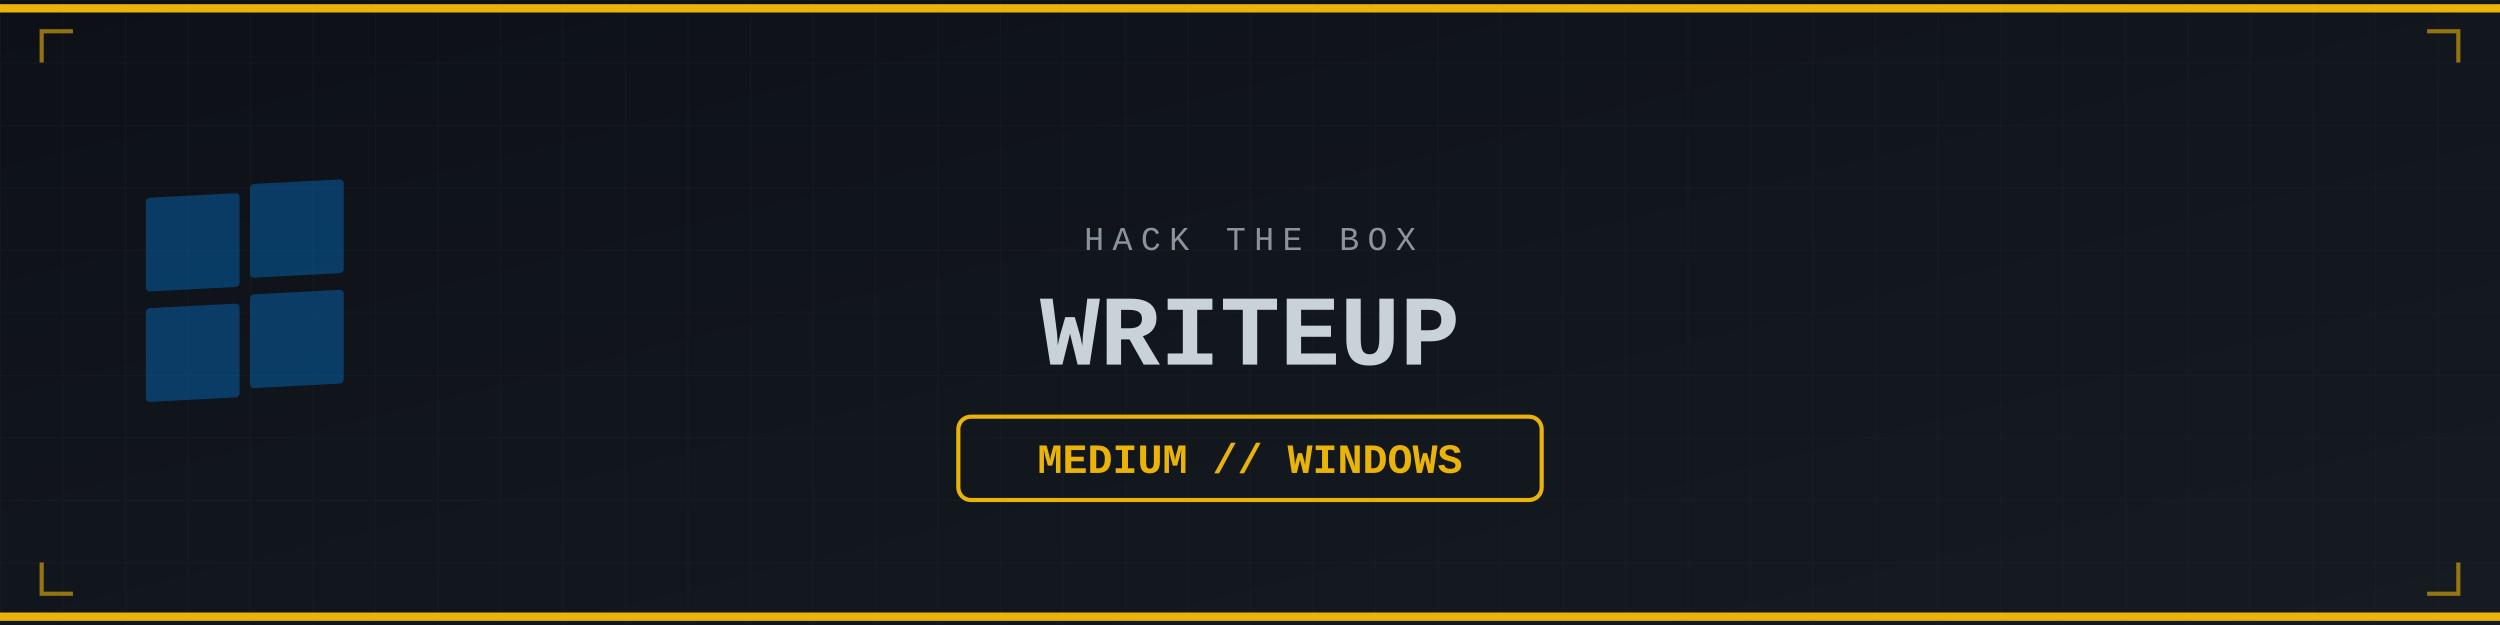
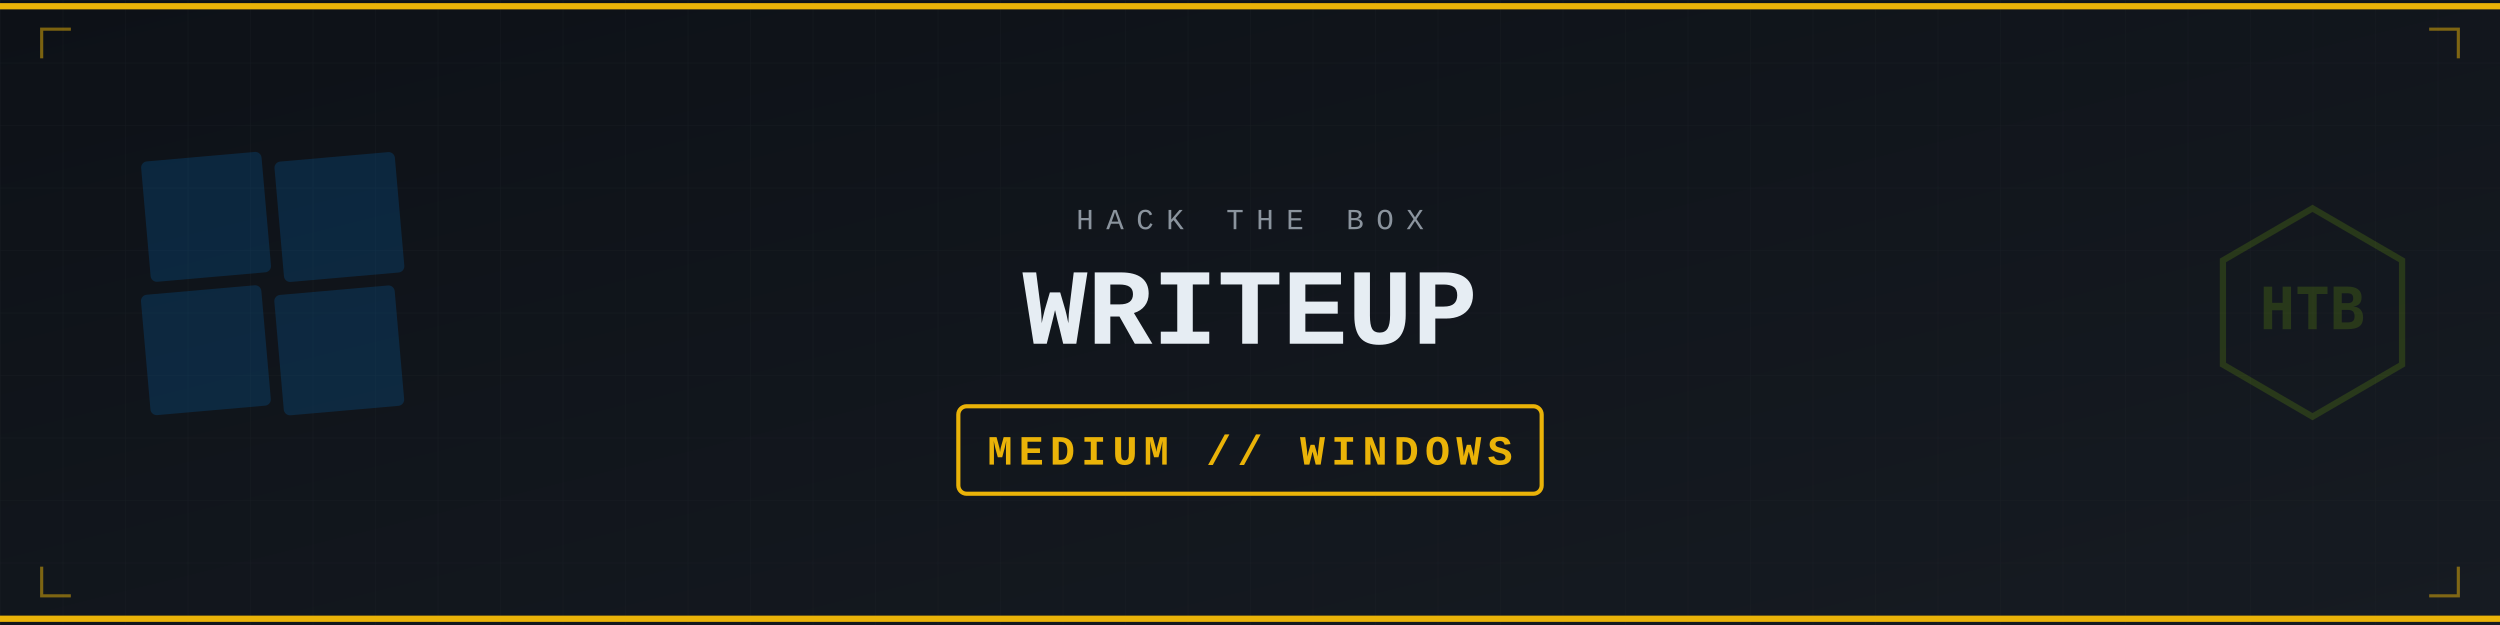
<svg xmlns="http://www.w3.org/2000/svg" viewBox="0 0 1200 300" width="1200" height="300">
  <defs>
    <linearGradient id="bg" x1="0%" y1="0%" x2="100%" y2="100%">
      <stop offset="0%" style="stop-color:#0d1117" />
      <stop offset="100%" style="stop-color:#161b22" />
    </linearGradient>
    <pattern id="grid" width="30" height="30" patternUnits="userSpaceOnUse">
      <path d="M 30 0 L 0 0 0 30" fill="none" stroke="#21262d" stroke-width="0.5" />
    </pattern>
  </defs>
  <rect width="1200" height="300" fill="url(#bg)" />
-   <rect width="1200" height="300" fill="url(#grid)" opacity="0.5" />
-   <line x1="0" y1="4" x2="1200" y2="4" stroke="#eab308" stroke-width="4" />
-   <line x1="0" y1="296" x2="1200" y2="296" stroke="#eab308" stroke-width="4" />
-   <g transform="translate(70, 95)" opacity="0.4">
-     <rect x="0" y="0" width="45" height="45" fill="#0078d4" rx="2" transform="skewY(-3)" />
-     <rect x="50" y="-4" width="45" height="45" fill="#0078d4" rx="2" transform="skewY(-3)" />
-     <rect x="0" y="53" width="45" height="45" fill="#0078d4" rx="2" transform="skewY(-3)" />
-     <rect x="50" y="49" width="45" height="45" fill="#0078d4" rx="2" transform="skewY(-3)" />
+   <rect width="1200" height="300" fill="url(#grid)" opacity="0.4" />
+   <line x1="0" y1="3" x2="1200" y2="3" stroke="#eab308" stroke-width="3" />
+   <line x1="0" y1="297" x2="1200" y2="297" stroke="#eab308" stroke-width="3" />
+   <g transform="translate(70, 75)" opacity="0.2">
+     <rect x="0" y="0" width="58" height="58" rx="3" fill="#0078d4" transform="rotate(-5, 30, 30)" />
+     <rect x="64" y="0" width="58" height="58" rx="3" fill="#0078d4" transform="rotate(-5, 95, 30)" />
+     <rect x="0" y="64" width="58" height="58" rx="3" fill="#0078d4" transform="rotate(-5, 30, 95)" />
+     <rect x="64" y="64" width="58" height="58" rx="3" fill="#0078d4" transform="rotate(-5, 95, 95)" />
  </g>
-   <text x="600" y="120" font-family="'Courier New', monospace" font-size="16" fill="#8b949e" text-anchor="middle" letter-spacing="4">HACK THE BOX</text>
-   <text x="600" y="175" font-family="'Courier New', monospace" font-size="48" fill="#c9d1d9" text-anchor="middle" font-weight="bold">WRITEUP</text>
-   <rect x="460" y="200" width="280" height="40" rx="6" fill="none" stroke="#eab308" stroke-width="2" />
-   <text x="600" y="227" font-family="'Courier New', monospace" font-size="20" fill="#eab308" text-anchor="middle" font-weight="bold">MEDIUM // WINDOWS</text>
-   <path d="M 20 30 L 20 15 L 35 15" fill="none" stroke="#eab308" stroke-width="2" opacity="0.6" />
-   <path d="M 1180 30 L 1180 15 L 1165 15" fill="none" stroke="#eab308" stroke-width="2" opacity="0.6" />
-   <path d="M 20 270 L 20 285 L 35 285" fill="none" stroke="#eab308" stroke-width="2" opacity="0.6" />
-   <path d="M 1180 270 L 1180 285 L 1165 285" fill="none" stroke="#eab308" stroke-width="2" opacity="0.6" />
+   <g transform="translate(1060, 100)" opacity="0.15">
+     <polygon points="50,0 93,25 93,75 50,100 7,75 7,25" fill="none" stroke="#9fef00" stroke-width="3" />
+     <text x="50" y="58" font-family="monospace" font-size="28" fill="#9fef00" text-anchor="middle" font-weight="bold">HTB</text>
+   </g>
+   <text x="600" y="110" font-family="'Courier New', monospace" font-size="14" fill="#8b949e" text-anchor="middle" letter-spacing="6">HACK THE BOX</text>
+   <text x="600" y="165" font-family="'Courier New', monospace" font-size="52" fill="#e6edf3" text-anchor="middle" font-weight="bold">WRITEUP</text>
+   <rect x="460" y="195" width="280" height="42" rx="4" fill="none" stroke="#eab308" stroke-width="2" />
+   <text x="600" y="223" font-family="'Courier New', monospace" font-size="20" fill="#eab308" text-anchor="middle" font-weight="bold" letter-spacing="3">MEDIUM // WINDOWS</text>
+   <path d="M 20 28 L 20 14 L 34 14" fill="none" stroke="#eab308" stroke-width="1.5" opacity="0.5" />
+   <path d="M 1180 28 L 1180 14 L 1166 14" fill="none" stroke="#eab308" stroke-width="1.5" opacity="0.5" />
+   <path d="M 20 272 L 20 286 L 34 286" fill="none" stroke="#eab308" stroke-width="1.5" opacity="0.5" />
+   <path d="M 1180 272 L 1180 286 L 1166 286" fill="none" stroke="#eab308" stroke-width="1.5" opacity="0.5" />
</svg>
